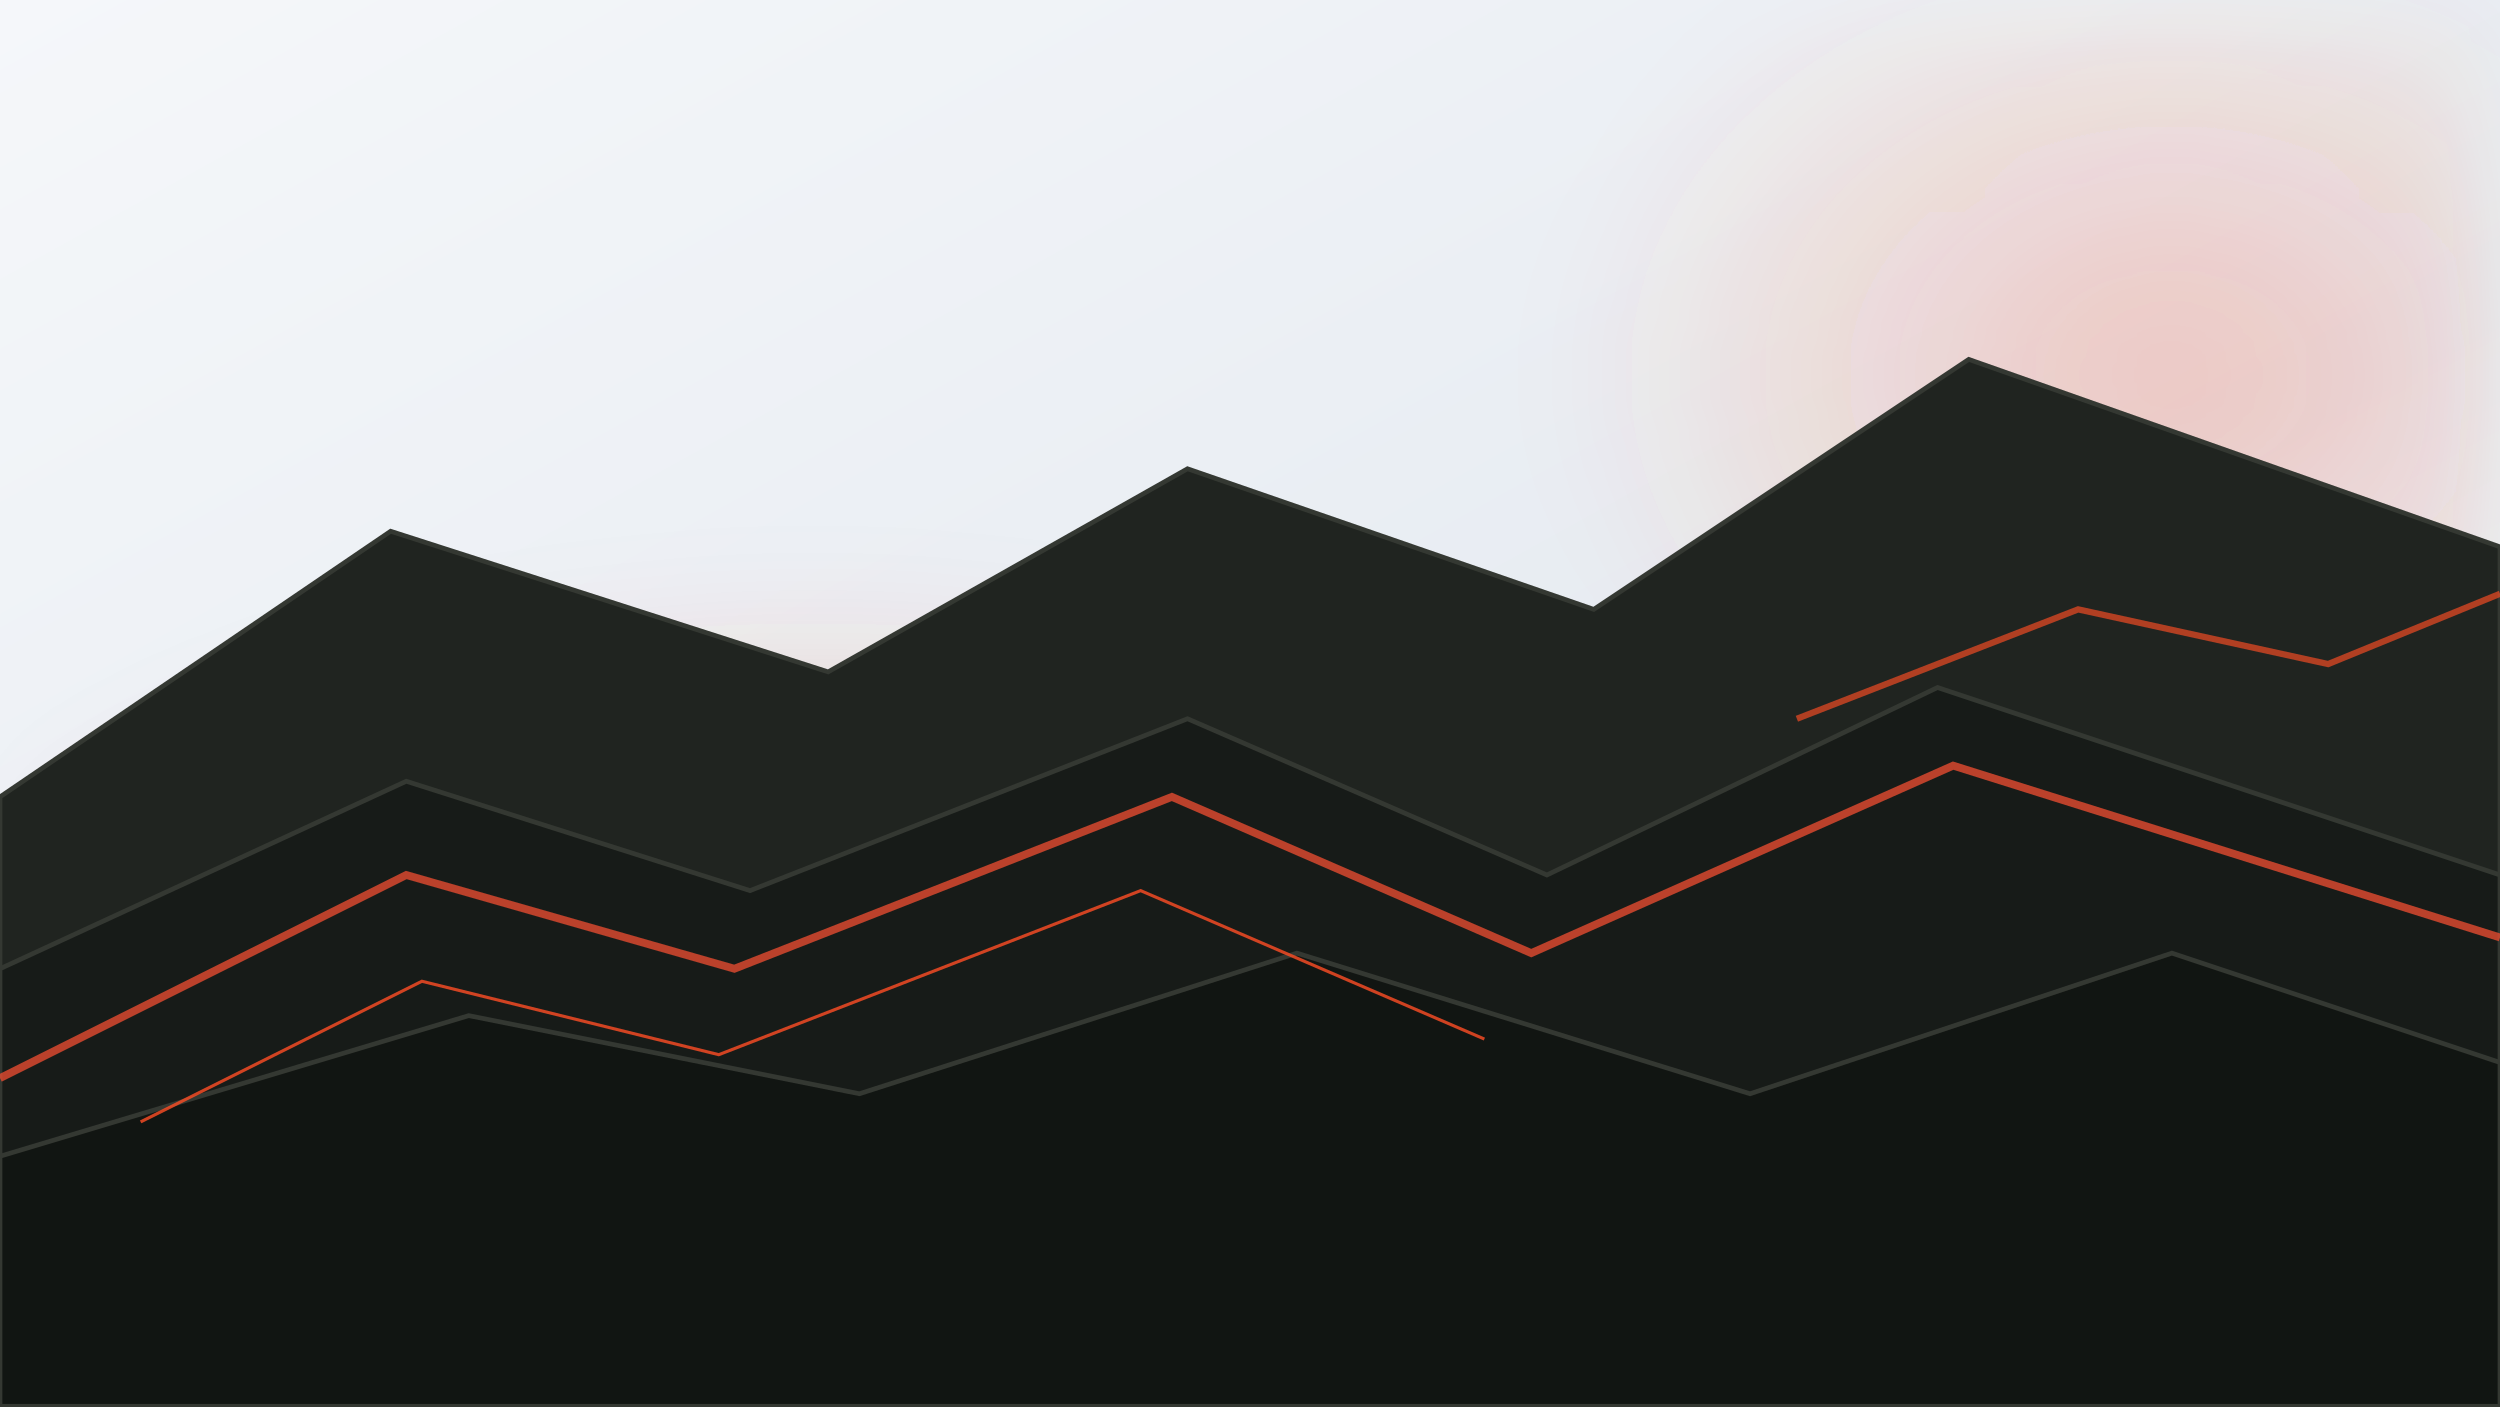
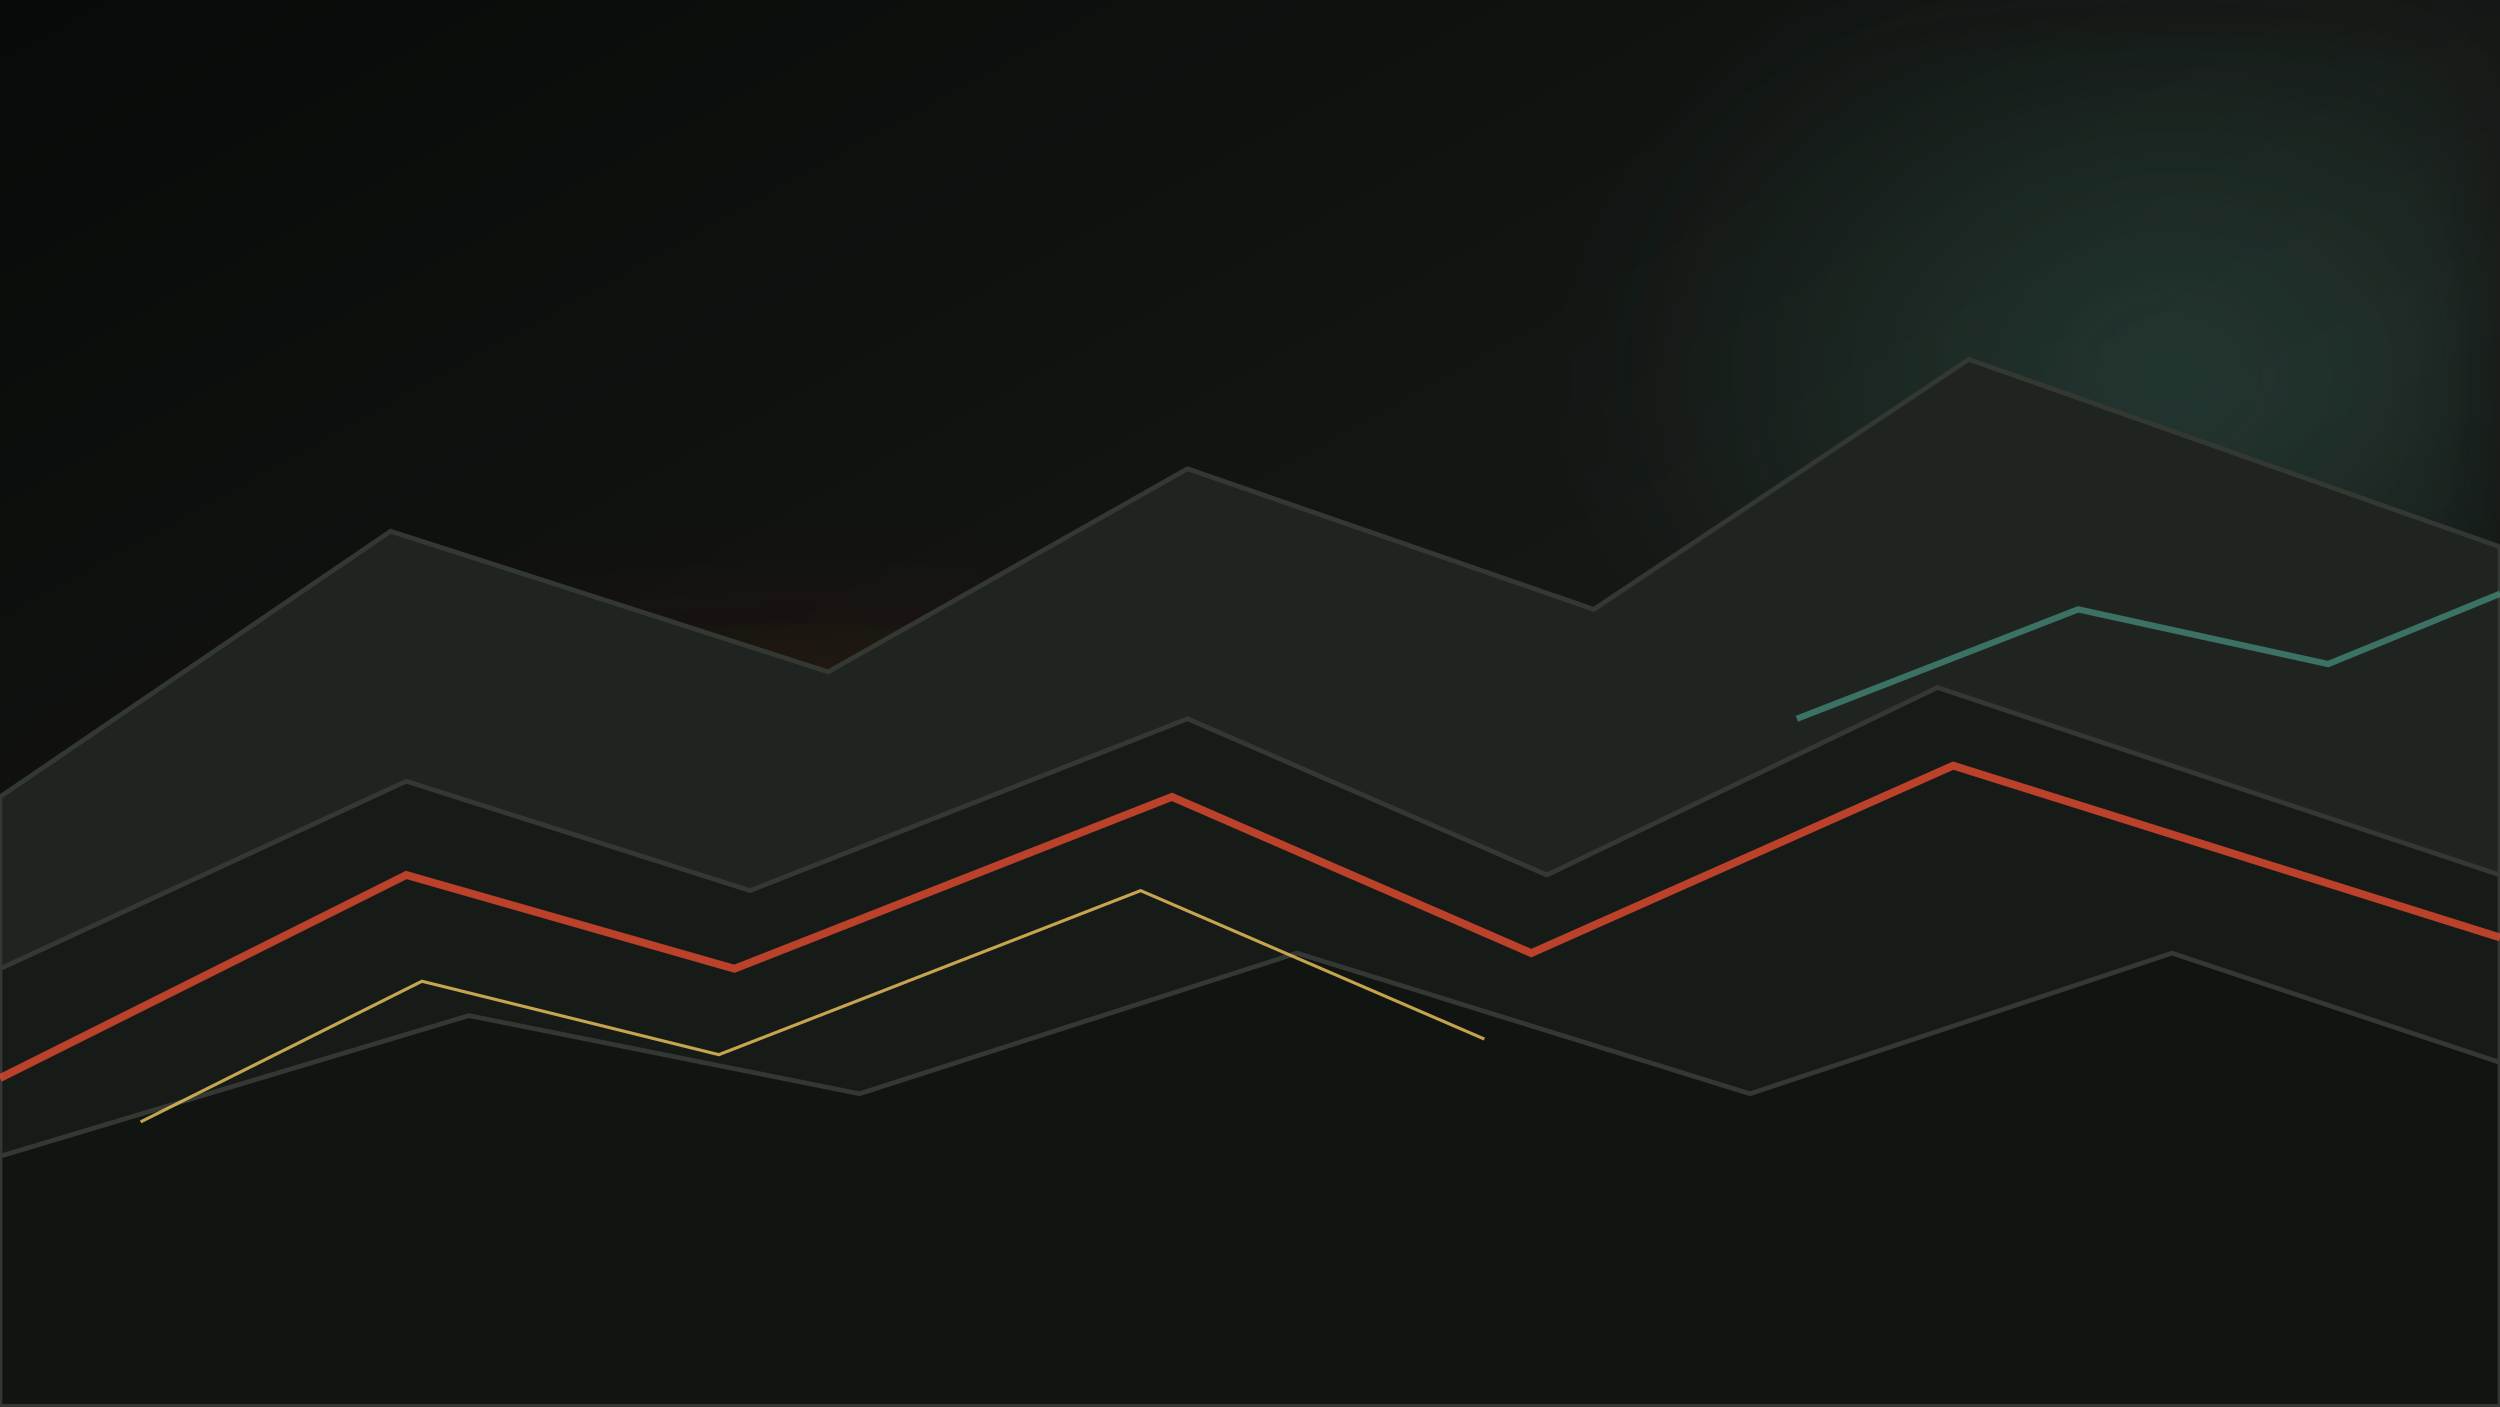
<svg xmlns="http://www.w3.org/2000/svg" width="1600" height="900" viewBox="0 0 1600 900">
  <defs>
    <linearGradient id="base" x1="0" y1="0" x2="1" y2="1">
-       <stop stop-color="#F5F7FA" />
-       <stop offset=".6" stop-color="#e6ebf1" />
-       <stop offset="1" stop-color="#F5F7FA" />
+       <stop stop-color="#080A09" />
+       <stop offset=".6" stop-color="#171916" />
+       <stop offset="1" stop-color="#080A09" />
    </linearGradient>
    <radialGradient id="warm">
      <stop stop-color="#E34B2F" stop-opacity=".42" />
      <stop offset="1" stop-color="#E34B2F" stop-opacity="0" />
    </radialGradient>
    <radialGradient id="cool">
-       <stop stop-color="#FF4D24" stop-opacity=".24" />
-       <stop offset="1" stop-color="#FF4D24" stop-opacity="0" />
+       <stop stop-color="#4C9B8A" stop-opacity=".24" />
+       <stop offset="1" stop-color="#4C9B8A" stop-opacity="0" />
    </radialGradient>
    <filter id="blur">
      <feGaussianBlur stdDeviation="36" />
    </filter>
  </defs>
  <rect width="1600" height="900" fill="url(#base)" />
  <ellipse cx="520" cy="680" rx="620" ry="300" fill="url(#warm)" filter="url(#blur)" />
  <ellipse cx="1390" cy="240" rx="390" ry="300" fill="url(#cool)" filter="url(#blur)" />
  <g fill="#202420" stroke="#343832" stroke-width="3">
    <path d="M0 510 250 340 530 430 760 300 1020 390 1260 230 1600 350V900H0Z" />
    <path d="M0 620 260 500 480 570 760 460 990 560 1240 440 1600 560V900H0Z" fill="#171B18" />
    <path d="M0 740 300 650 550 700 830 610 1120 700 1390 610 1600 680V900H0Z" fill="#111512" />
  </g>
  <path d="M0 690 260 560 470 620 750 510 980 610 1250 490 1600 600" fill="none" stroke="#E34B2F" stroke-width="5" opacity=".8" />
-   <path d="M90 718 270 628 460 675 730 570 950 665" fill="none" stroke="#FF4D24" stroke-width="2" opacity=".8" />
-   <path d="M1150 460 1330 390 1490 425 1600 380" fill="none" stroke="#FF4D24" stroke-width="4" opacity=".65" />
+   <path d="M90 718 270 628 460 675 730 570 950 665" fill="none" stroke="#F2C75C" stroke-width="2" opacity=".8" />
+   <path d="M1150 460 1330 390 1490 425 1600 380" fill="none" stroke="#4C9B8A" stroke-width="4" opacity=".65" />
</svg>
